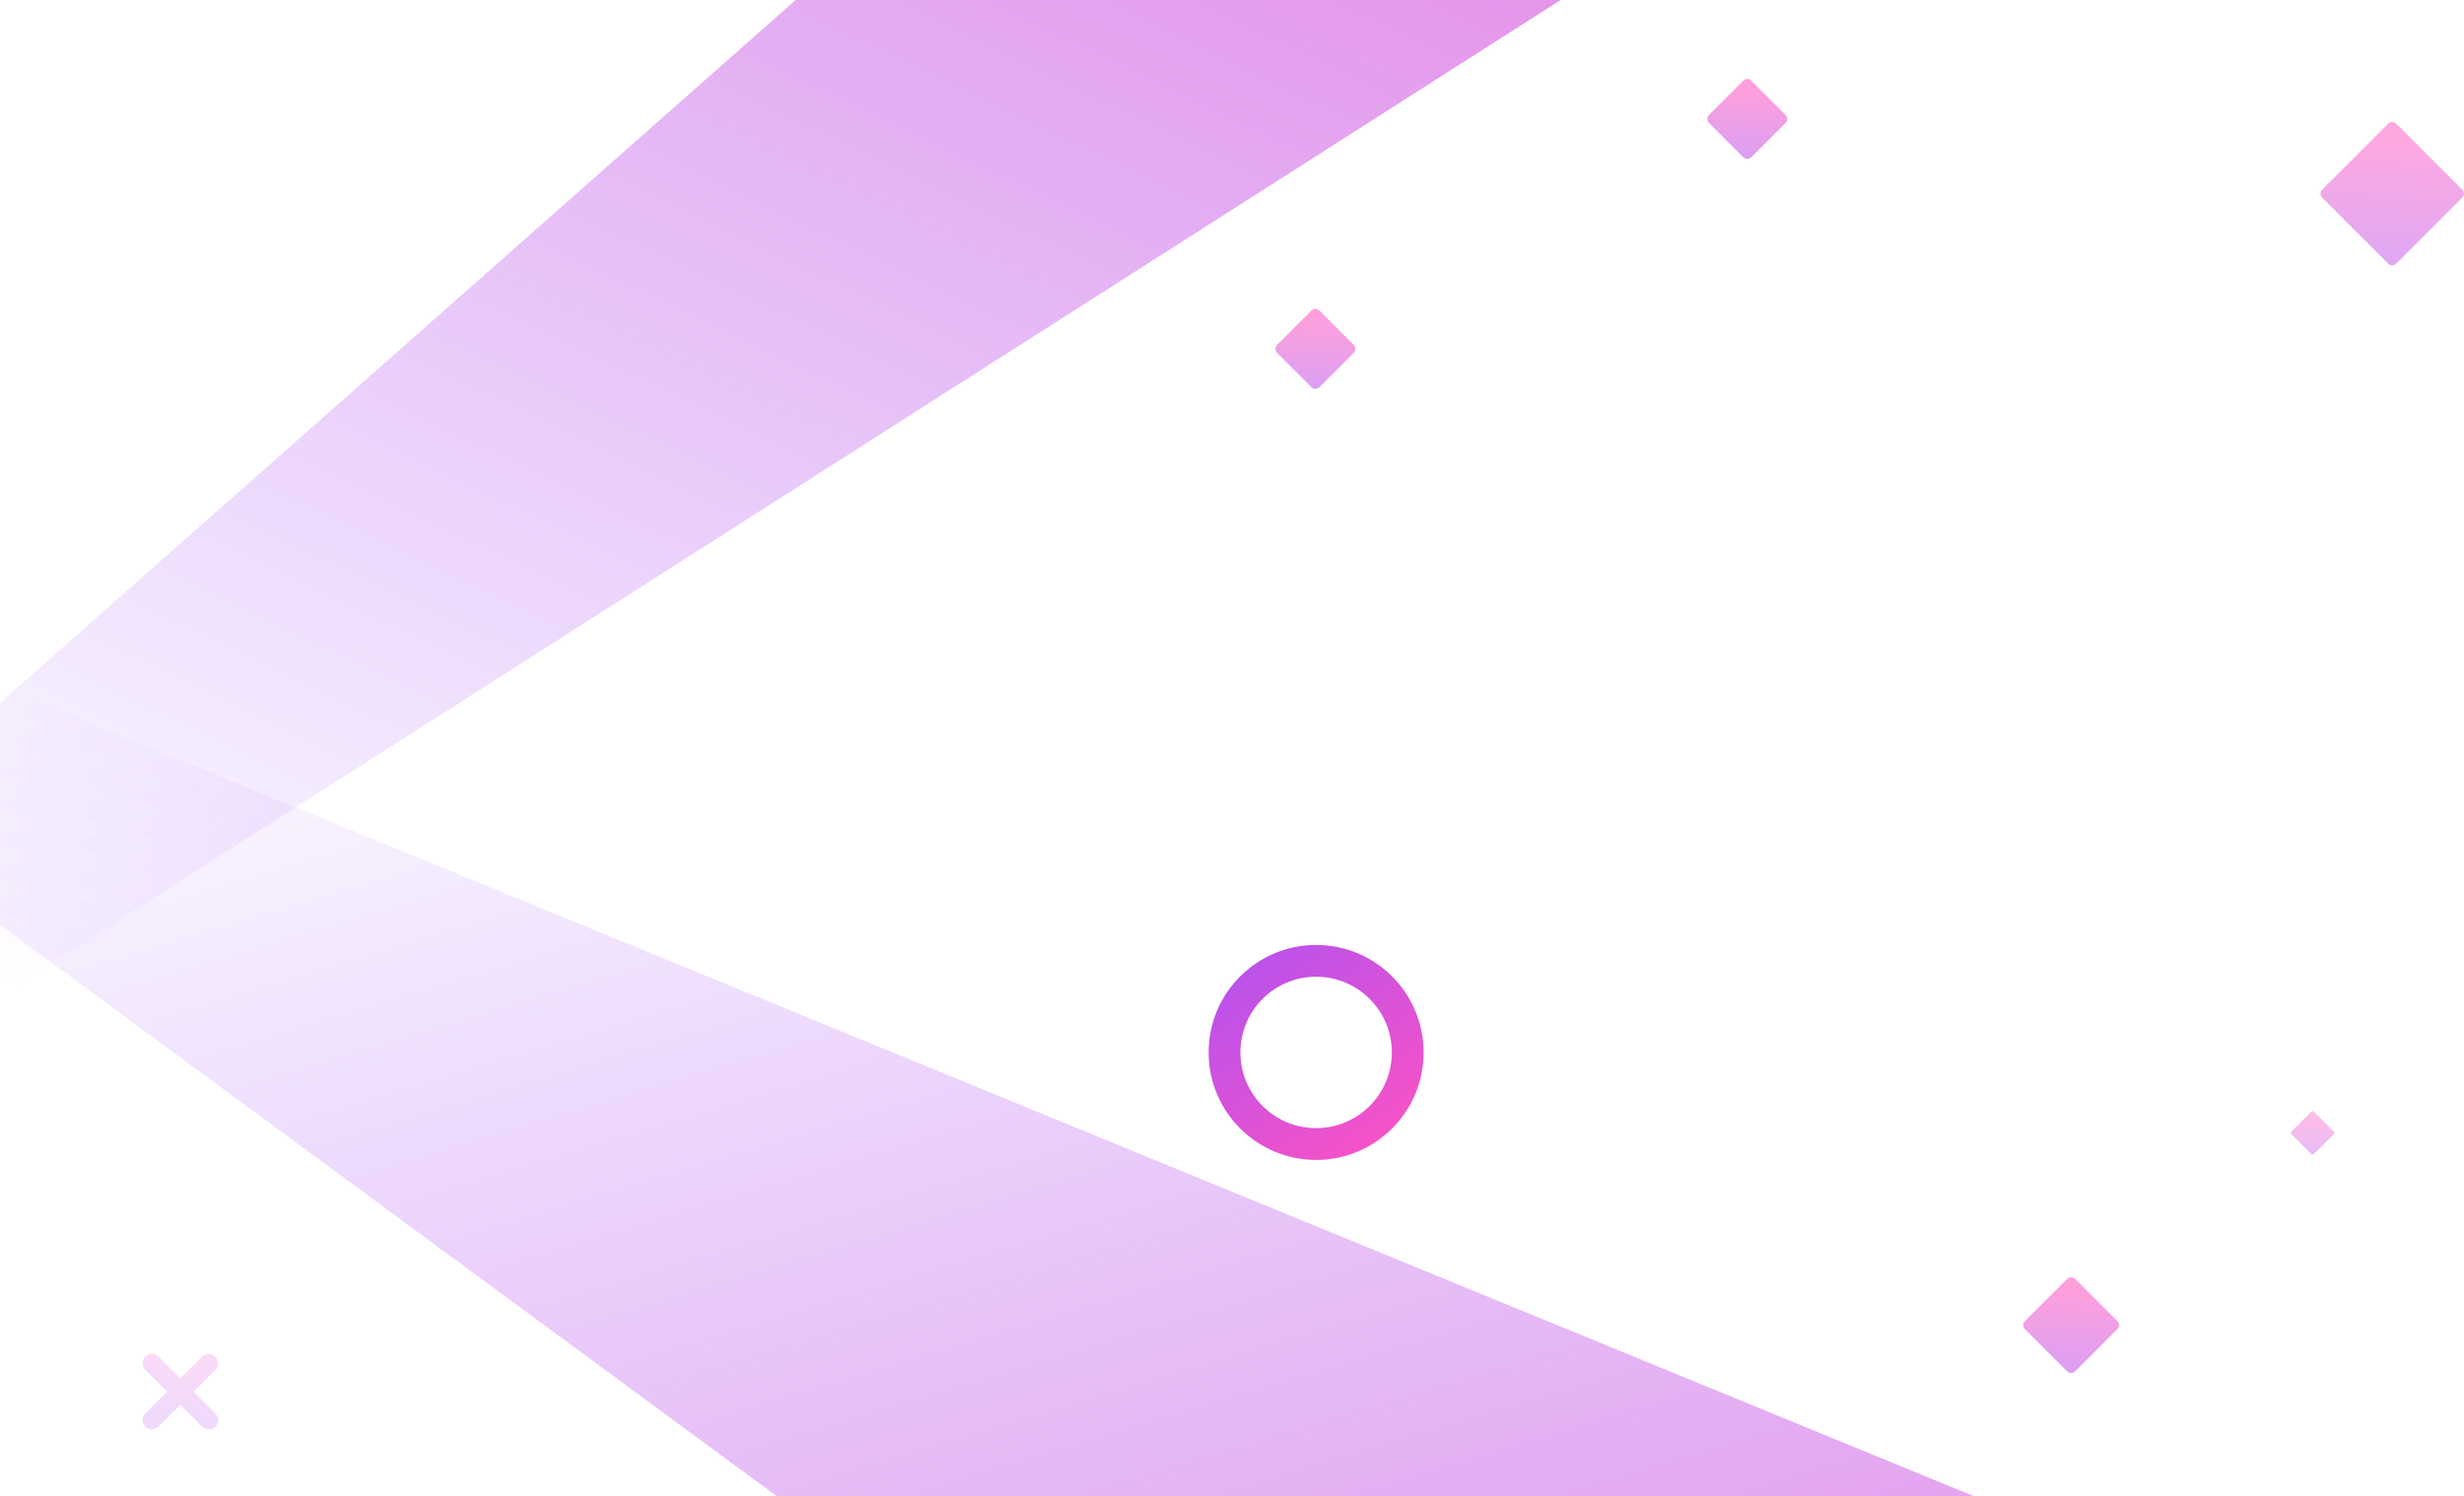
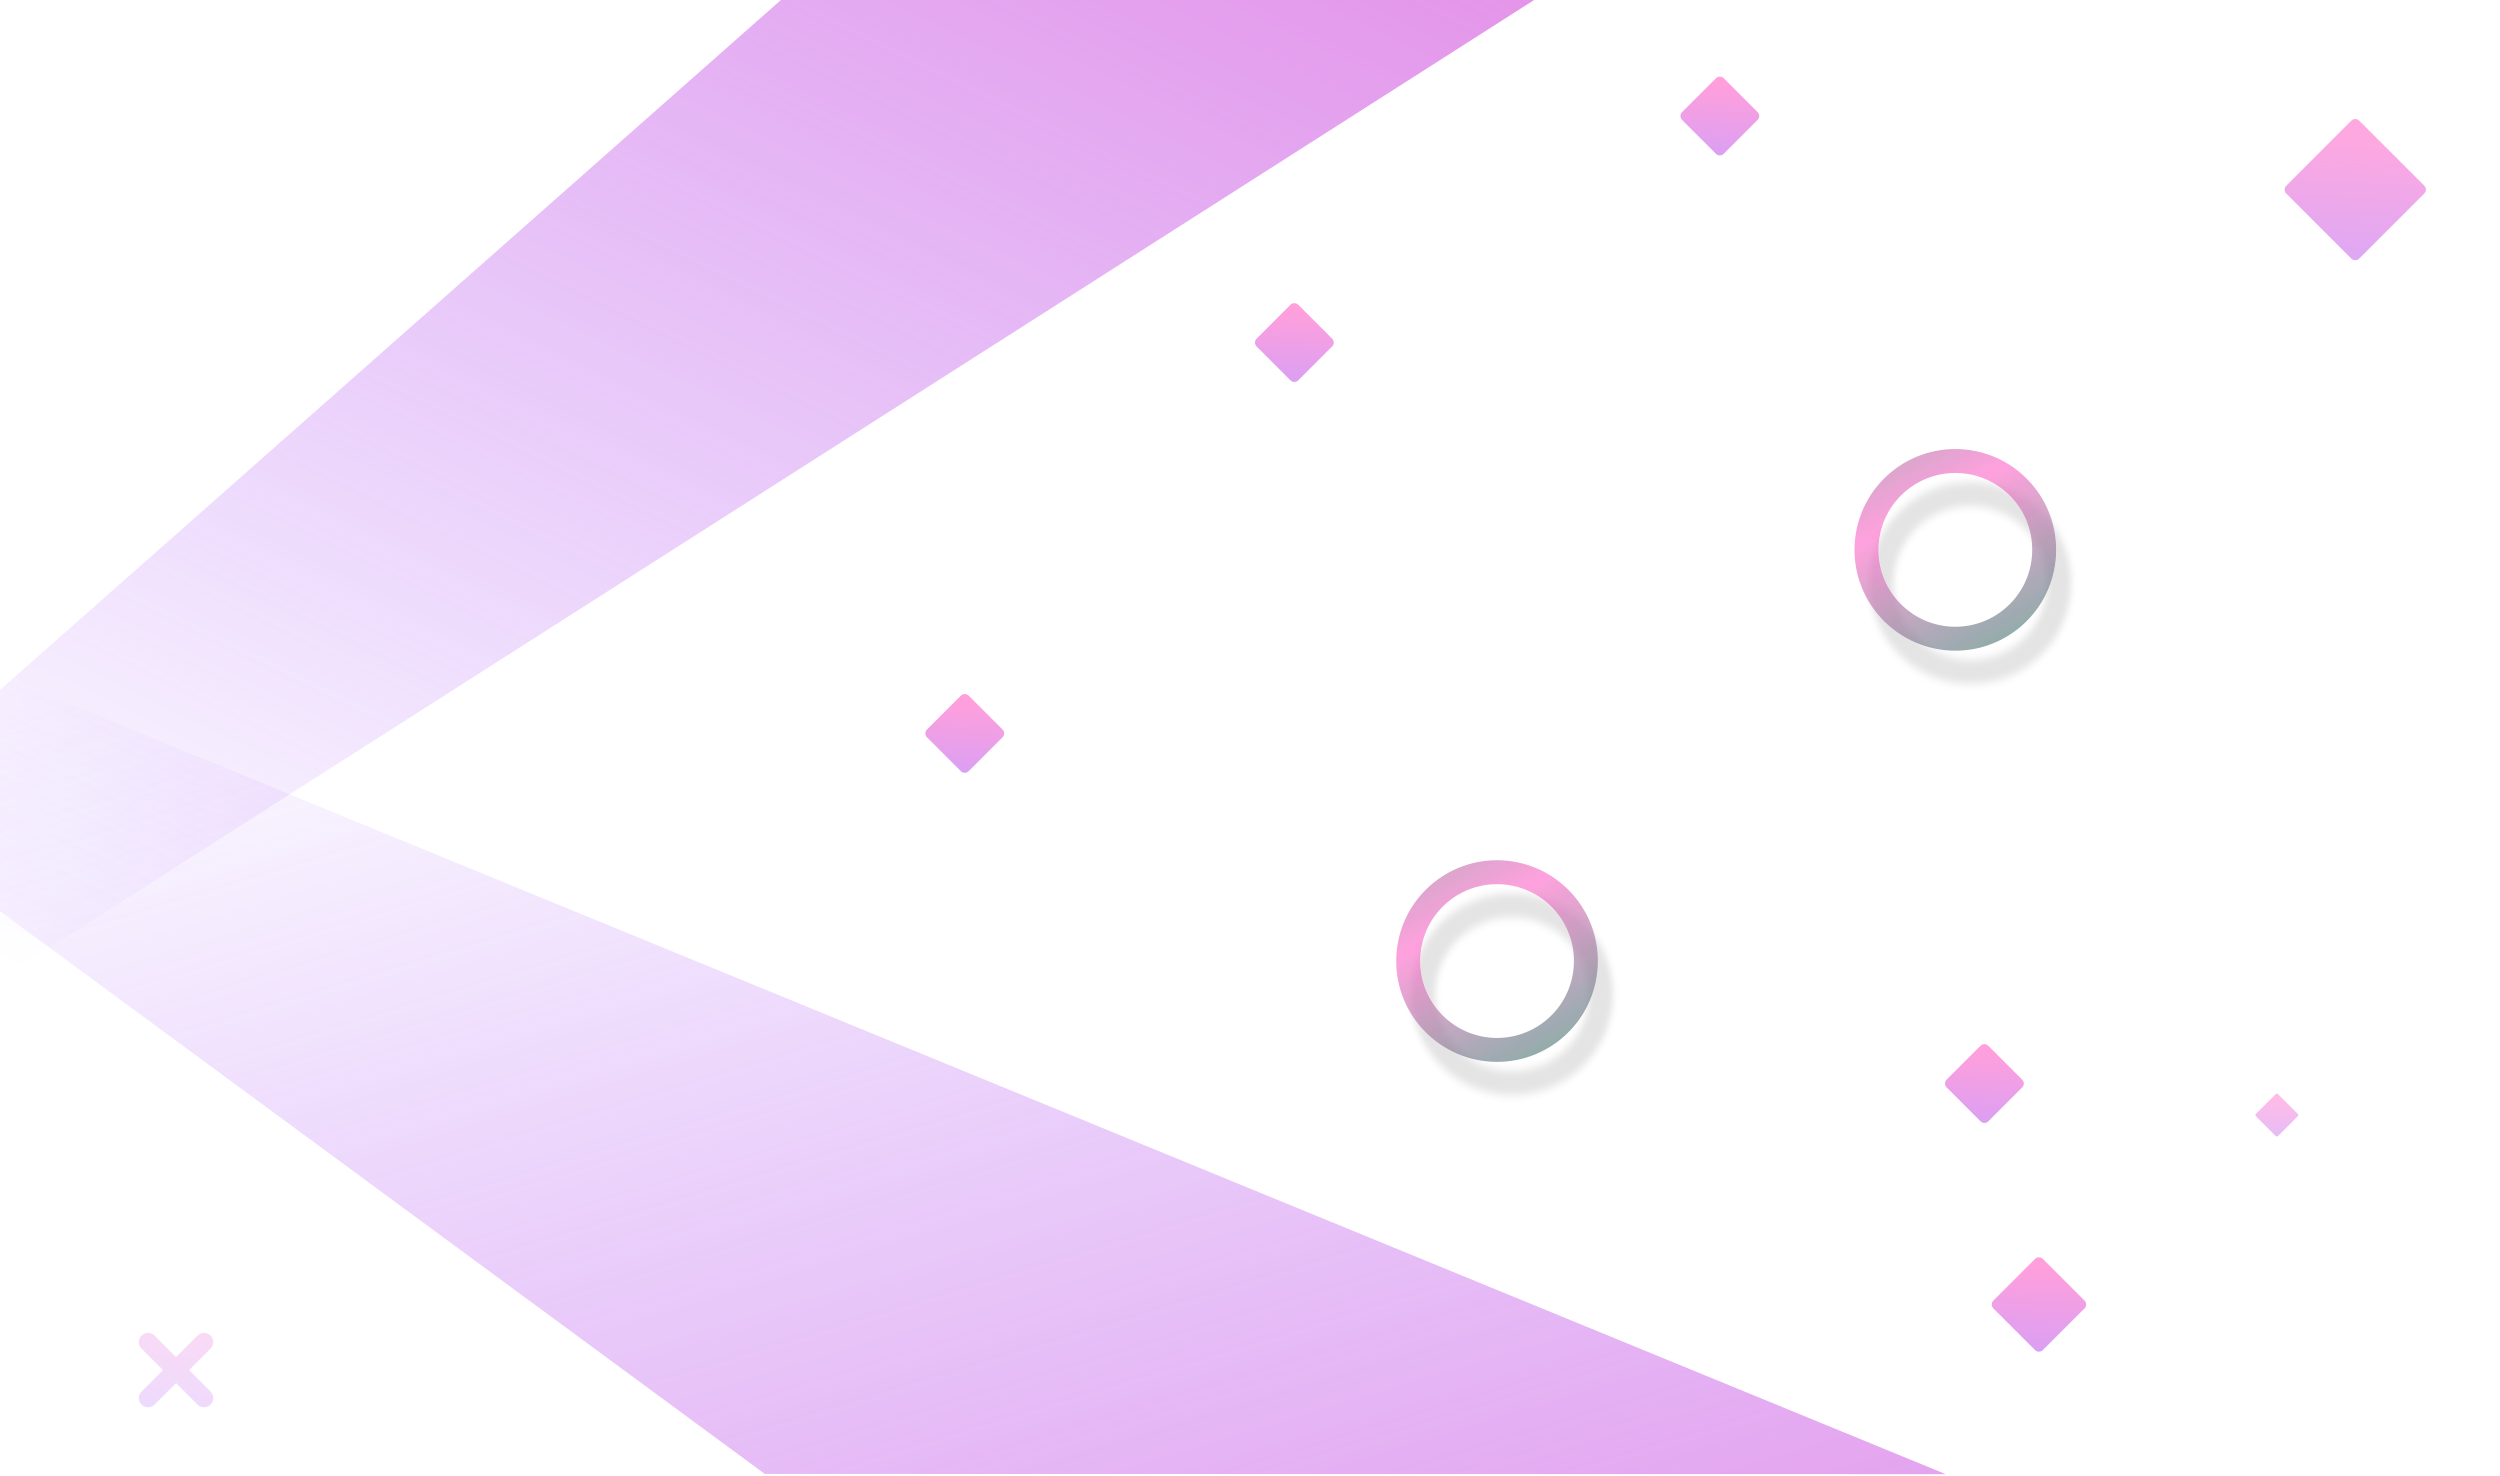
- <svg xmlns="http://www.w3.org/2000/svg" width="1318" height="800">
+ <svg xmlns="http://www.w3.org/2000/svg" viewBox="-178.759 -143.768 1357.28 801.228">
  <defs>
    <linearGradient x1="-45.25%" y1="-88.077%" x2="97.789%" y2="100%" id="a">
-       <stop stop-color="#FF52C1" offset="0%" />
-       <stop stop-color="#F952C5" offset="4.09%" />
-       <stop stop-color="#9952FF" stop-opacity="0" offset="100%" />
+       <stop stop-color="#FF52C1" offset="0" />
+       <stop stop-color="#F952C5" offset="0.041" />
+       <stop stop-color="#9952FF" stop-opacity="0" offset="1" />
    </linearGradient>
    <linearGradient x1="-64.06%" y1="-121.906%" x2="97.789%" y2="100%" id="b">
-       <stop stop-color="#FF52C1" offset="0%" />
-       <stop stop-color="#F952C5" offset="4.09%" />
-       <stop stop-color="#9952FF" stop-opacity="0" offset="100%" />
+       <stop stop-color="#FF52C1" offset="0" />
+       <stop stop-color="#F952C5" offset="0.041" />
+       <stop stop-color="#9952FF" stop-opacity="0" offset="1" />
    </linearGradient>
-     <linearGradient x1="100%" y1="111.373%" x2="-24.893%" y2="-55.159%" id="c">
-       <stop stop-color="#FF52C1" offset="0%" />
-       <stop stop-color="#9952FF" offset="100%" />
+     <linearGradient x1="100%" y1="111.373%" x2="-24.893%" y2="-55.159%" id="c" gradientTransform="matrix(-0.796563, 0.253666, 0.310936, -0.606551, 0.810967, 0.667285)" spreadMethod="reflect">
+       <stop stop-color="#FF52C1" offset="0" />
+       <stop offset="1" style="stop-color: rgb(59, 102, 102);" />
    </linearGradient>
+     <filter id="drop-shadow-filter-0" x="-500%" y="-500%" width="1000%" height="1000%">
+       <feGaussianBlur in="SourceAlpha" stdDeviation="2" />
+       <feOffset dx="10" dy="17" />
+       <feComponentTransfer result="offsetblur">
+         <feFuncA id="spread-ctrl" type="linear" slope="0.66" />
+       </feComponentTransfer>
+       <feFlood flood-color="rgba(0,0,0,0.3)" />
+       <feComposite in2="offsetblur" operator="in" />
+       <feMerge>
+         <feMergeNode />
+         <feMergeNode in="SourceGraphic" />
+       </feMerge>
+     </filter>
    <linearGradient x1="21.681%" y1="5.006%" x2="145.861%" y2="145.591%" id="d">
-       <stop stop-color="#FF52C1" offset="0%" />
-       <stop stop-color="#9952FF" offset="100%" />
+       <stop stop-color="#FF52C1" offset="0" />
+       <stop stop-color="#9952FF" offset="1" />
    </linearGradient>
    <linearGradient x1="6.375%" y1="-15.195%" x2="91.754%" y2="105.701%" id="e">
-       <stop stop-color="#FF52C1" offset="0%" />
-       <stop stop-color="#9952FF" offset="100%" />
+       <stop stop-color="#FF52C1" offset="0" />
+       <stop stop-color="#9952FF" offset="1" />
+     </linearGradient>
+     <linearGradient x1="21.681%" y1="5.006%" x2="145.861%" y2="145.591%" id="gradient-1">
+       <stop stop-color="#FF52C1" offset="0" />
+       <stop stop-color="#9952FF" offset="1" />
+     </linearGradient>
+     <linearGradient x1="100%" y1="111.373%" x2="-24.893%" y2="-55.159%" id="gradient-2" gradientTransform="matrix(-0.796563, 0.253666, 0.310936, -0.606551, 0.810967, 0.667285)" spreadMethod="reflect">
+       <stop stop-color="#FF52C1" offset="0" />
+       <stop offset="1" style="stop-color: rgb(59, 102, 102);" />
+     </linearGradient>
+     <filter id="filter-1" x="-500%" y="-500%" width="1000%" height="1000%">
+       <feGaussianBlur in="SourceAlpha" stdDeviation="2" />
+       <feOffset dx="10" dy="17" />
+       <feComponentTransfer result="offsetblur">
+         <feFuncA id="feFuncA-1" type="linear" slope="0.66" />
+       </feComponentTransfer>
+       <feFlood flood-color="rgba(0,0,0,0.3)" />
+       <feComposite in2="offsetblur" operator="in" />
+       <feMerge>
+         <feMergeNode />
+         <feMergeNode in="SourceGraphic" />
+       </feMerge>
+     </filter>
+     <linearGradient x1="21.681%" y1="5.006%" x2="145.861%" y2="145.591%" id="gradient-3">
+       <stop stop-color="#FF52C1" offset="0" />
+       <stop stop-color="#9952FF" offset="1" />
    </linearGradient>
  </defs>
-   <g fill="none" fill-rule="evenodd">
+   <g fill="none" fill-rule="evenodd" transform="matrix(1, 0, 0, 1, -179.6608, -144.4146)">
    <path fill="url(#a)" transform="matrix(-1 0 0 1 834.817 0)" d="M0 0h409.224l425.593 376v156.83z" />
    <path fill="url(#b)" transform="rotate(180 528.65 584)" d="M0 367l641.153.138L1057.3 673.299V801z" />
-     <circle stroke="url(#c)" stroke-width="17" cx="704" cy="563" r="49" />
+     <circle stroke="url(#c)" cx="813.661" cy="522.415" r="48.239" style="paint-order: fill; stroke-width: 13px; stroke-miterlimit: 7; filter: url(#drop-shadow-filter-0); stroke-opacity: 0.54;" transform="matrix(0.994522, 0.104528, -0.104528, 0.994522, 59.06461, -82.18884)" />
    <rect fill="url(#d)" opacity=".558" transform="rotate(45 1107.87 708.87)" x="1088.87" y="689.87" width="38" height="38" rx="3" />
    <rect fill="url(#d)" opacity=".503" transform="rotate(45 1279.598 103.598)" x="1251.598" y="75.598" width="56" height="56" rx="3" />
    <rect fill="url(#d)" opacity=".558" transform="rotate(45 934.627 63.627)" x="918.627" y="47.627" width="32" height="32" rx="3" />
    <rect fill="url(#d)" opacity=".558" transform="rotate(45 703.627 186.627)" x="687.627" y="170.627" width="32" height="32" rx="3" />
    <rect fill="url(#d)" opacity=".387" transform="rotate(45 1237.02 606.02)" x="1228.521" y="597.521" width="17" height="17" rx="1" />
    <path d="M91.477 739.477v-16.5a5 5 0 0 1 10 0v16.5h16.5a5 5 0 0 1 0 10h-16.5v16.5a5 5 0 1 1-10 0v-16.5h-16.5a5 5 0 1 1 0-10h16.5z" fill="url(#e)" opacity=".211" transform="rotate(45 96.477 744.477)" />
+     <rect fill="url(#gradient-1)" opacity=".558" transform="matrix(0.707107, 0.707107, -0.707107, 0.707107, 159.1073, -230.682)" x="687.627" y="170.627" width="32" height="32" rx="3" />
+     <circle stroke="url(#gradient-2)" cx="813.661" cy="522.415" r="48.239" style="paint-order: fill; stroke-width: 13px; stroke-miterlimit: 7; filter: url(#filter-1); stroke-opacity: 0.54;" transform="matrix(0.994522, 0.104528, -0.104528, 0.994522, 307.8809, -305.4288)" />
+     <rect fill="url(#gradient-3)" opacity=".558" transform="matrix(0.707107, 0.707107, -0.707107, 0.707107, 712.6845, -40.59829)" x="687.627" y="170.627" width="32" height="32" rx="3" />
  </g>
</svg>
